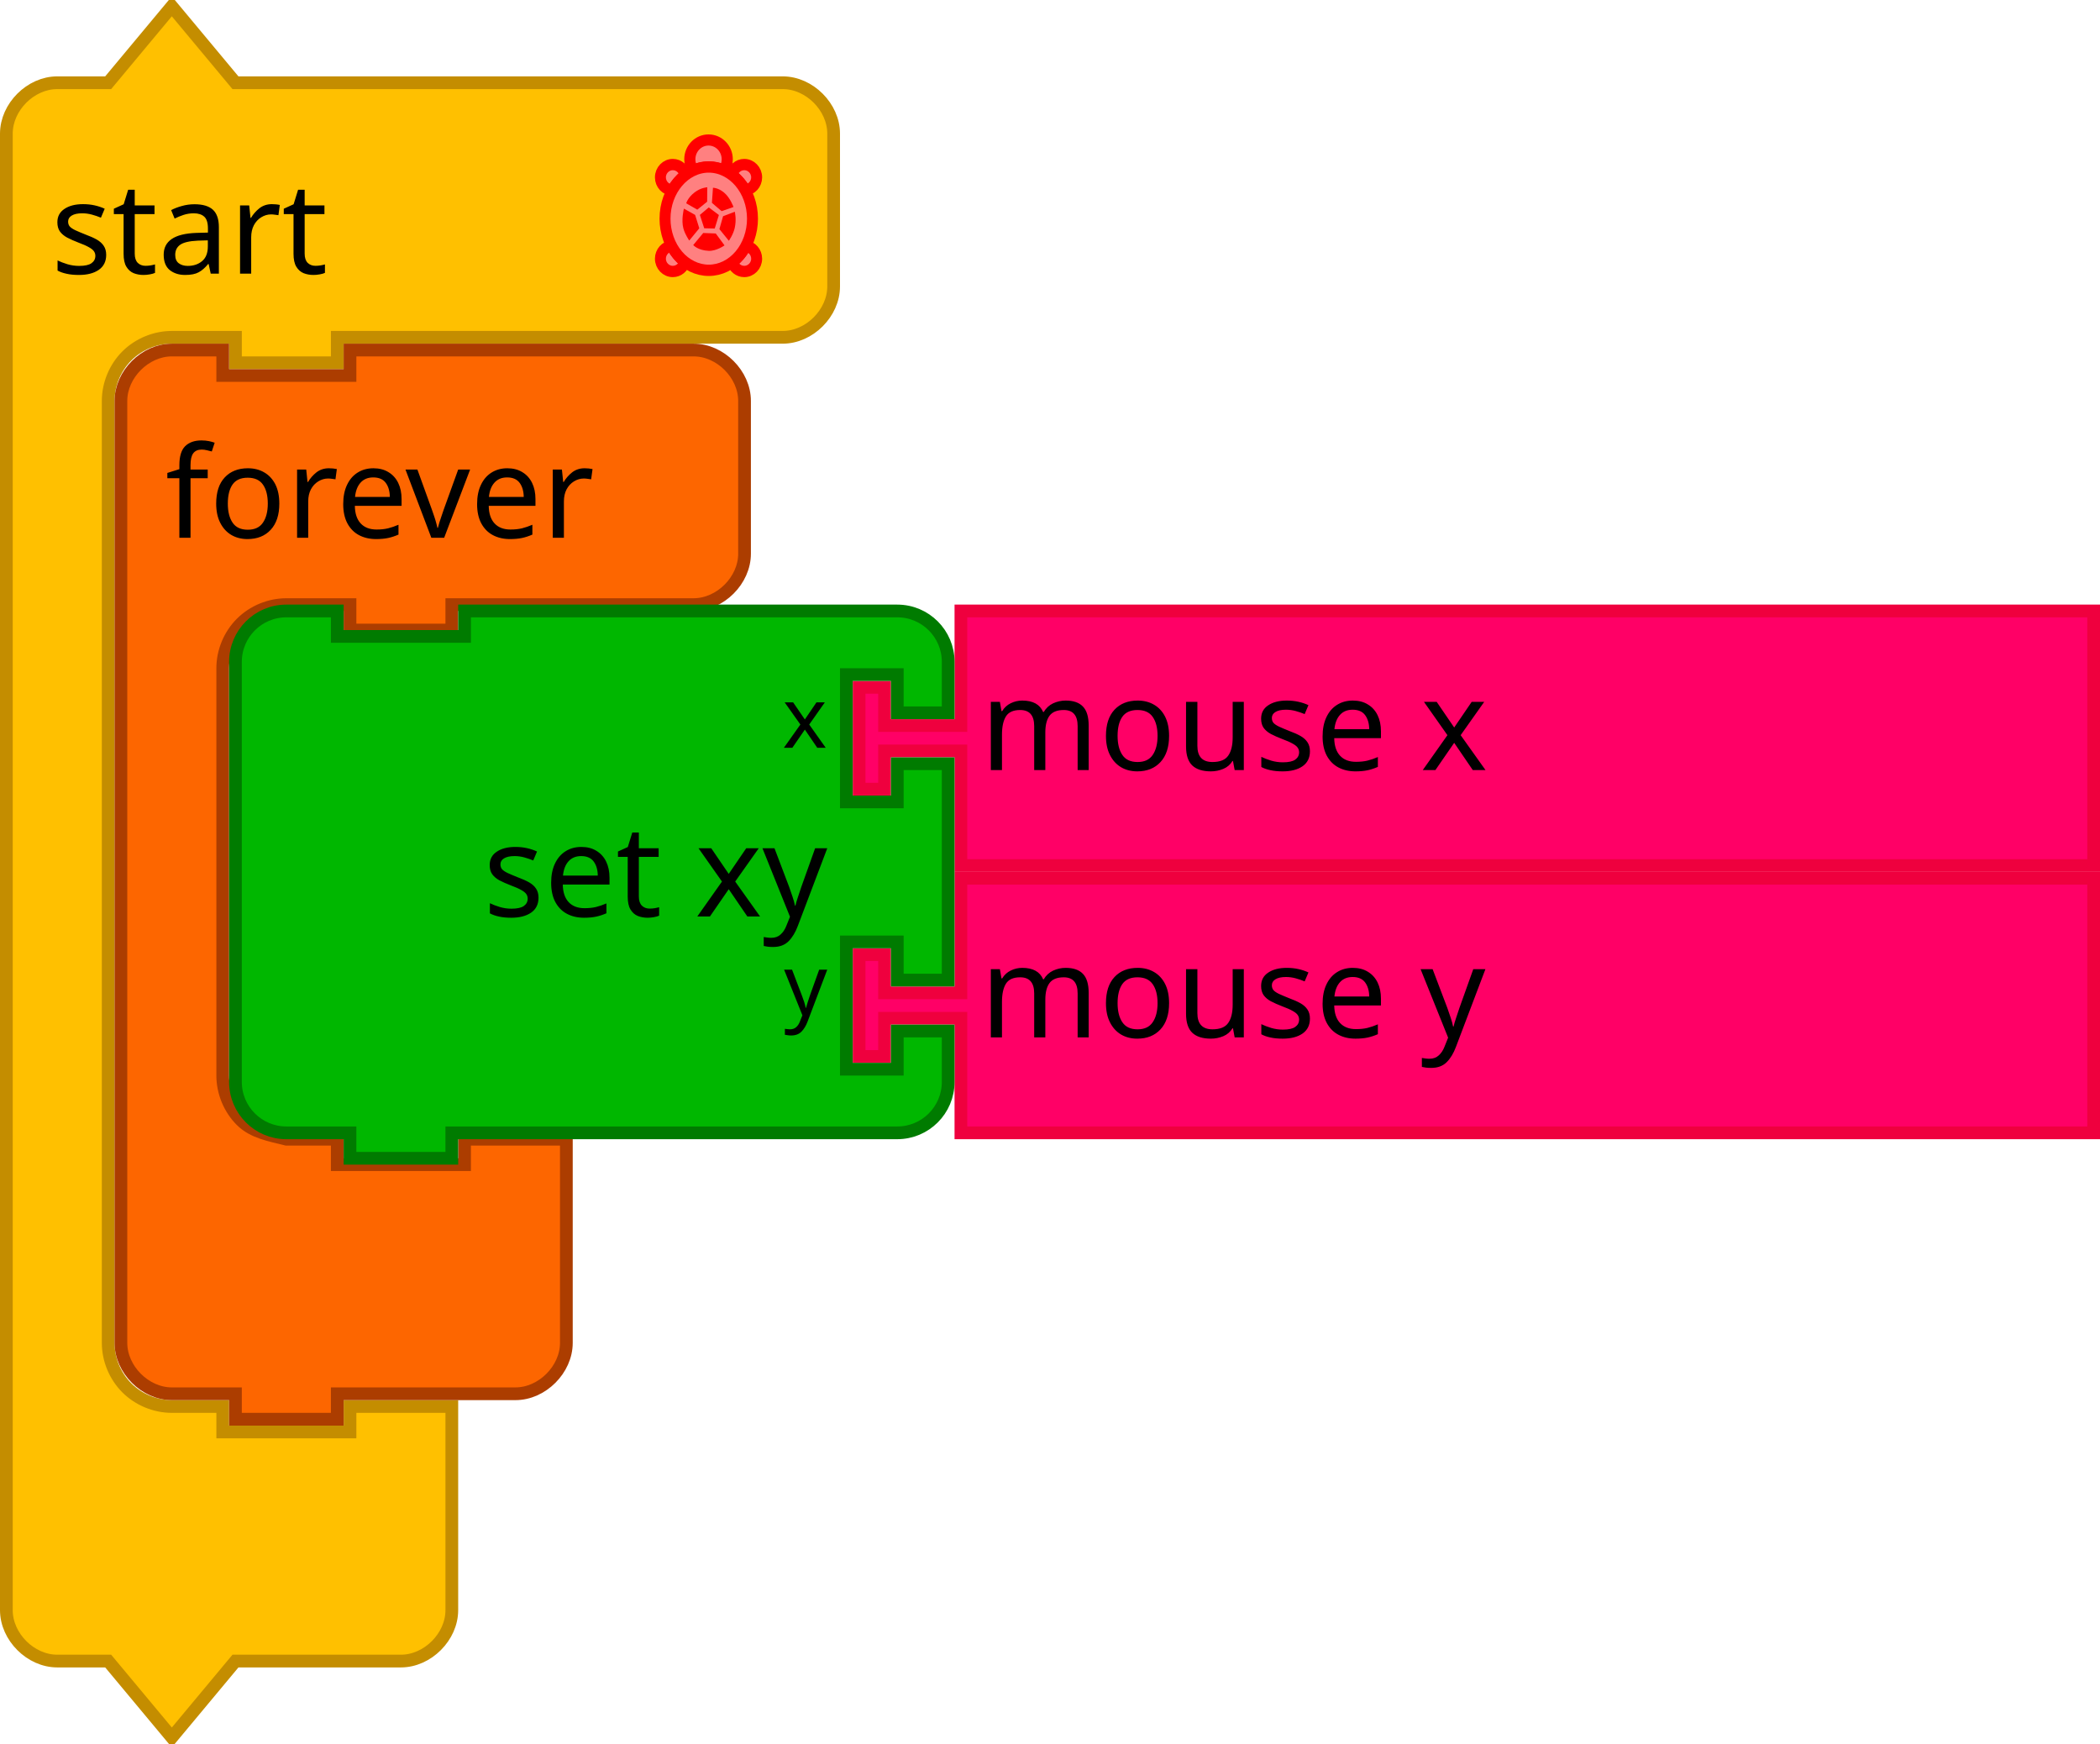
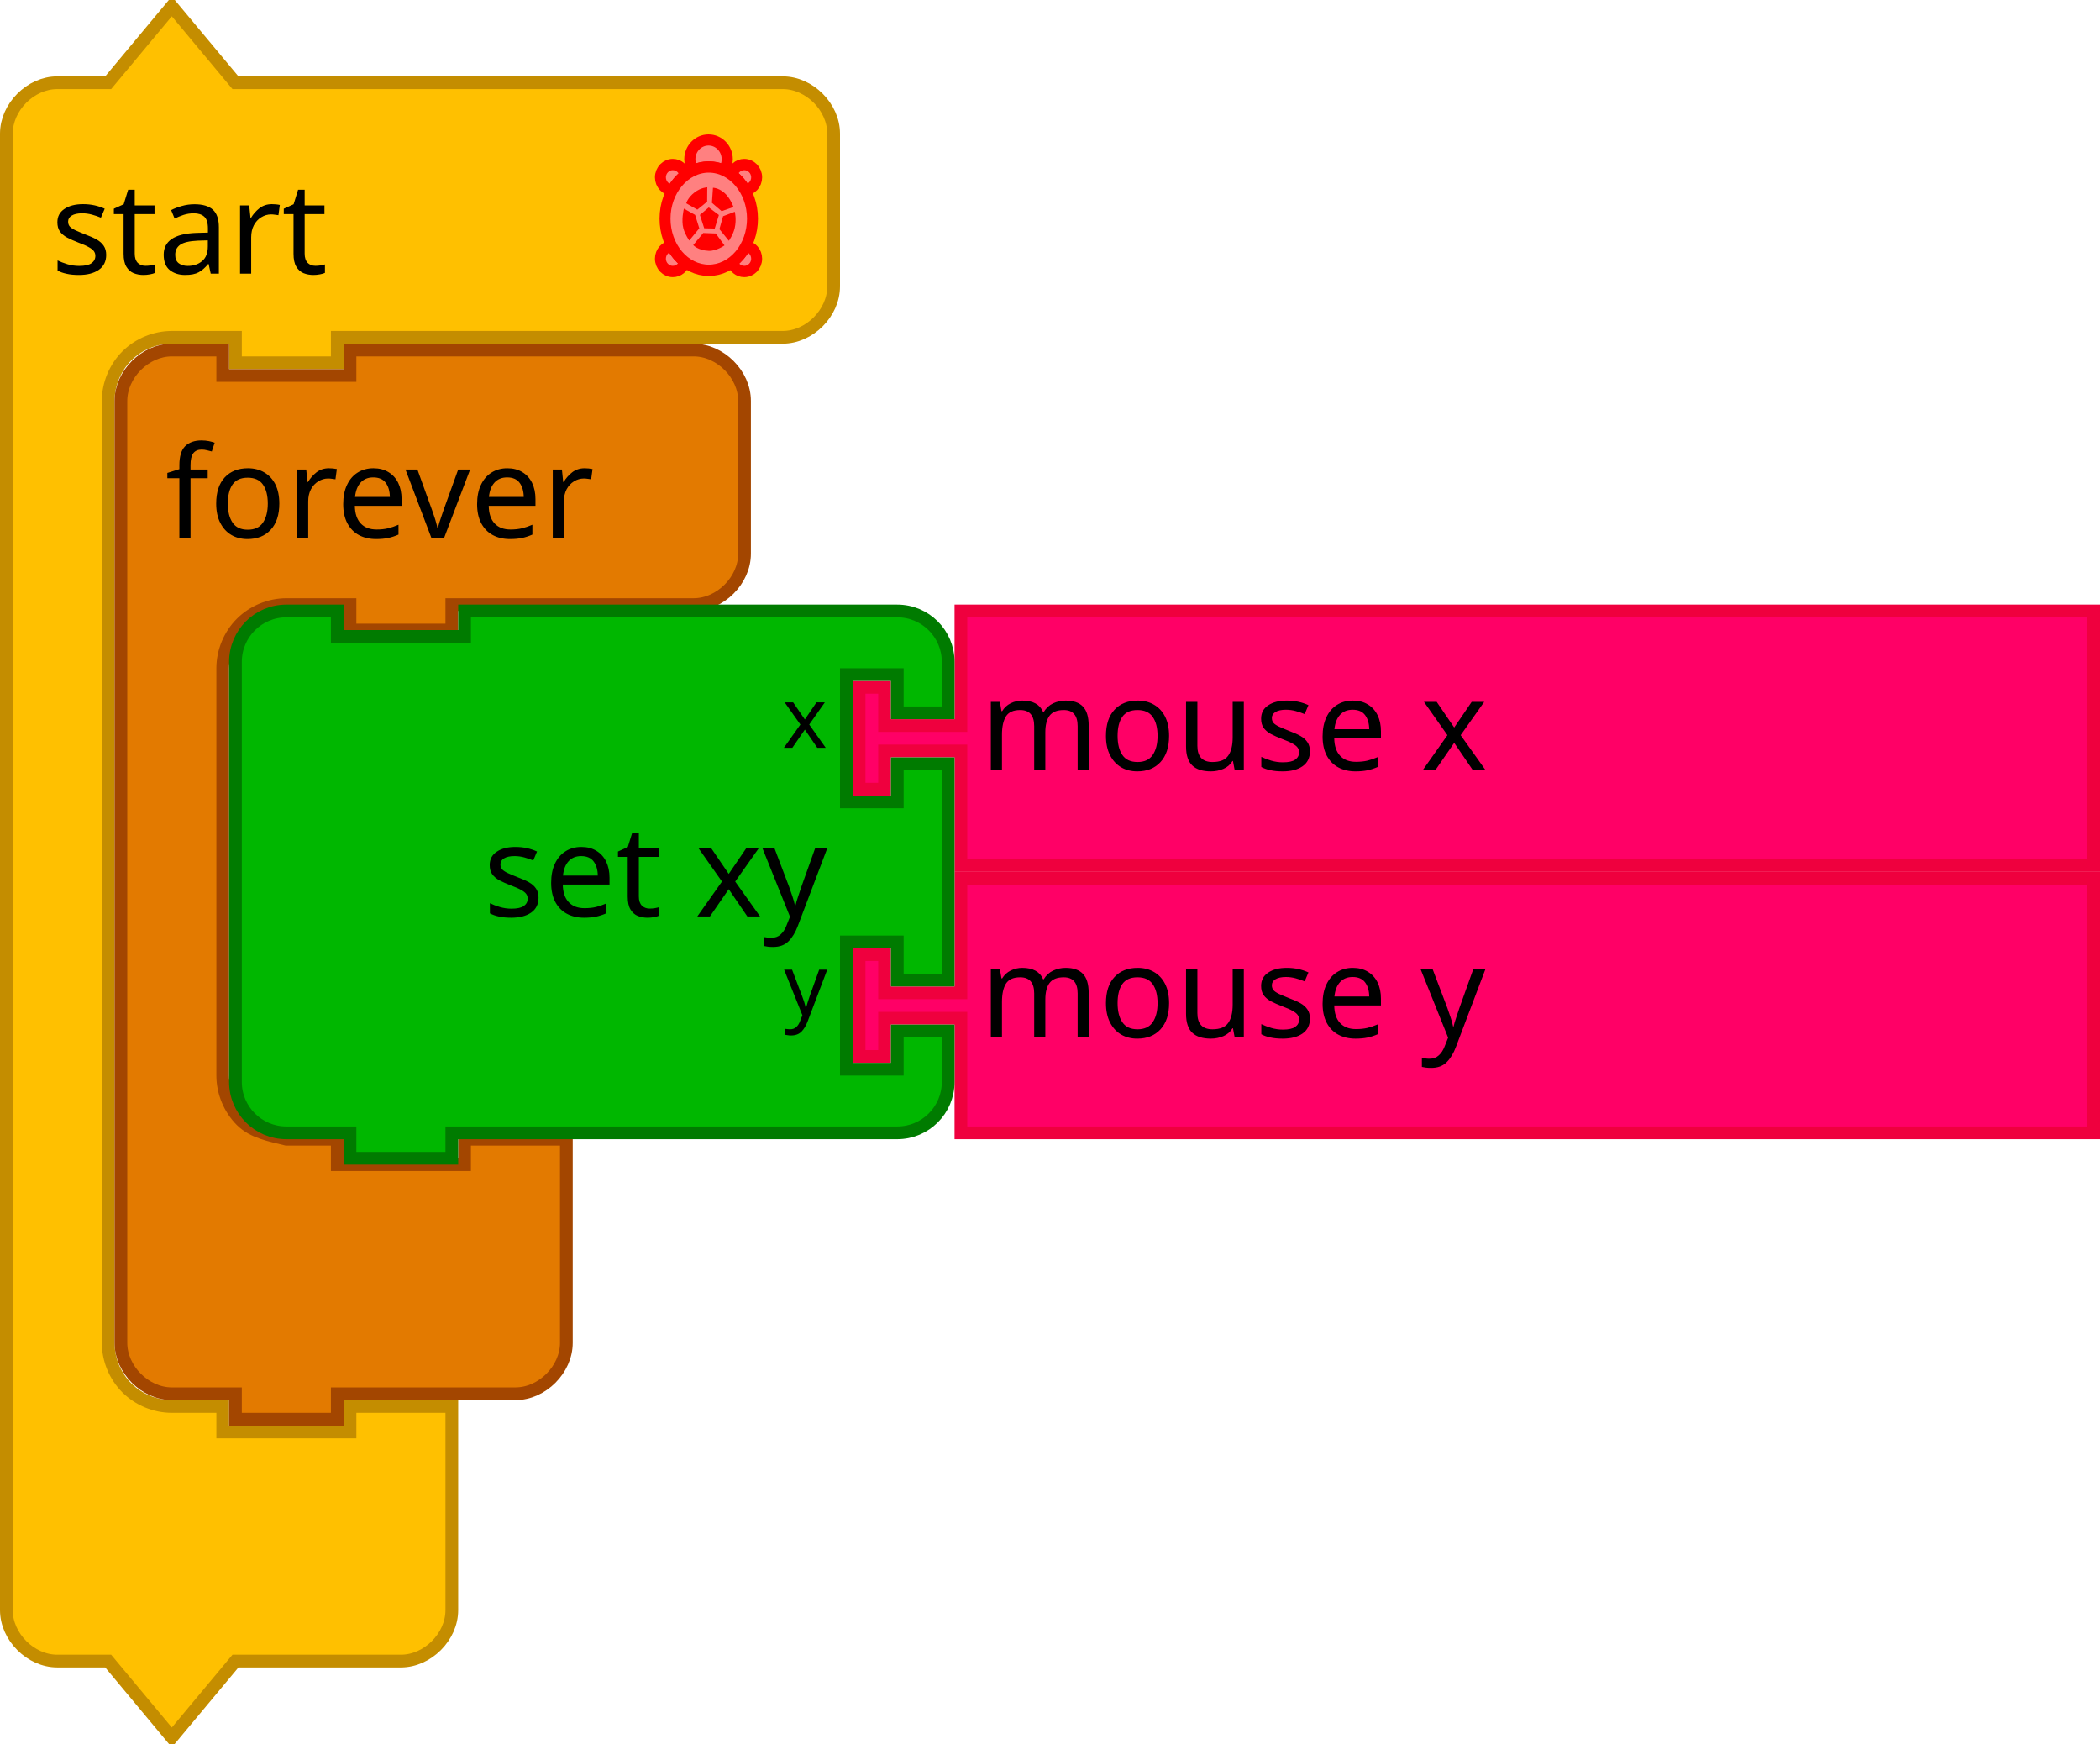
<svg xmlns="http://www.w3.org/2000/svg" version="1.1" width="330" height="274" id="svg2">
-   <defs id="defs4">
-     <filter height="1.3" color-interpolation-filters="sRGB" id="dropshadow">
-       <feGaussianBlur id="feGaussianBlur3013" stdDeviation="3" in="SourceAlpha" />
-       <feOffset id="feOffset3015" result="offsetblur" dy="2" dx="2" />
-       <feComponentTransfer id="feComponentTransfer3017">
-         <feFuncA id="feFuncA3019" slope="0.2" type="linear" />
-       </feComponentTransfer>
-       <feMerge id="feMerge3021">
-         <feMergeNode id="feMergeNode3023" />
-         <feMergeNode id="feMergeNode3025" in="SourceGraphic" />
-       </feMerge>
-     </filter>
-     <filter height="1.3" color-interpolation-filters="sRGB" id="dropshadow-6">
-       <feGaussianBlur id="feGaussianBlur7" stdDeviation="3" in="SourceAlpha" />
-       <feOffset id="feOffset9" result="offsetblur" dy="2" dx="2" />
-       <feComponentTransfer id="feComponentTransfer11">
-         <feFuncA id="feFuncA13" slope="0.2" type="linear" />
-       </feComponentTransfer>
-       <feMerge id="feMerge15">
-         <feMergeNode id="feMergeNode17" />
-         <feMergeNode id="feMergeNode19" in="SourceGraphic" />
-       </feMerge>
-     </filter>
-     <filter height="1.3" color-interpolation-filters="sRGB" id="dropshadow-3">
-       <feGaussianBlur in="SourceAlpha" stdDeviation="3" id="feGaussianBlur3646" />
-       <feOffset dx="2" dy="2" result="offsetblur" id="feOffset3648" />
-       <feComponentTransfer id="feComponentTransfer3650">
-         <feFuncA type="linear" slope="0.2" id="feFuncA3652" />
-       </feComponentTransfer>
-       <feMerge id="feMerge3654">
-         <feMergeNode id="feMergeNode3656" />
-         <feMergeNode in="SourceGraphic" id="feMergeNode3658" />
-       </feMerge>
-     </filter>
-     <filter height="1.3" color-interpolation-filters="sRGB" id="dropshadow-9">
-       <feGaussianBlur in="SourceAlpha" stdDeviation="3" id="feGaussianBlur7-8" />
-       <feOffset dx="2" dy="2" result="offsetblur" id="feOffset9-7" />
-       <feComponentTransfer id="feComponentTransfer11-3">
-         <feFuncA type="linear" slope="0.2" id="feFuncA13-1" />
-       </feComponentTransfer>
-       <feMerge id="feMerge15-8">
-         <feMergeNode id="feMergeNode17-4" />
-         <feMergeNode in="SourceGraphic" id="feMergeNode19-2" />
-       </feMerge>
-     </filter>
-     <filter height="1.3" color-interpolation-filters="sRGB" id="dropshadow-37">
-       <feGaussianBlur in="SourceAlpha" stdDeviation="3" id="feGaussianBlur3038" />
-       <feOffset dx="2" dy="2" result="offsetblur" id="feOffset3040" />
-       <feComponentTransfer id="feComponentTransfer3042">
-         <feFuncA type="linear" slope="0.2" id="feFuncA3044" />
-       </feComponentTransfer>
-       <feMerge id="feMerge3046">
-         <feMergeNode id="feMergeNode3048" />
-         <feMergeNode in="SourceGraphic" id="feMergeNode3050" />
-       </feMerge>
-     </filter>
-     <filter height="1.3" color-interpolation-filters="sRGB" id="dropshadow-65">
-       <feGaussianBlur in="SourceAlpha" stdDeviation="3" id="feGaussianBlur3069" />
-       <feOffset dx="2" dy="2" result="offsetblur" id="feOffset3071" />
-       <feComponentTransfer id="feComponentTransfer3073">
-         <feFuncA type="linear" slope="0.2" id="feFuncA3075" />
-       </feComponentTransfer>
-       <feMerge id="feMerge3077">
-         <feMergeNode id="feMergeNode3079" />
-         <feMergeNode in="SourceGraphic" id="feMergeNode3081" />
-       </feMerge>
-     </filter>
-     <filter height="1.3" color-interpolation-filters="sRGB" id="dropshadow-5">
-       <feGaussianBlur in="SourceAlpha" stdDeviation="3" id="feGaussianBlur3367" />
-       <feOffset dx="2" dy="2" result="offsetblur" id="feOffset3369" />
-       <feComponentTransfer id="feComponentTransfer3371">
-         <feFuncA type="linear" slope="0.2" id="feFuncA3373" />
-       </feComponentTransfer>
-       <feMerge id="feMerge3375">
-         <feMergeNode id="feMergeNode3377" />
-         <feMergeNode in="SourceGraphic" id="feMergeNode3379" />
-       </feMerge>
-     </filter>
-   </defs>
  <text x="18" y="54" id="text3033" style="font-size:13.333px;text-anchor:end;fill:#000000;font-family:Sans">
    <tspan x="120" y="76.5" id="tspan3035" />
  </text>
  <g id="g4085">
    <path d="m 1,29 0,-8 c 0,-4.189 3.811,-8 8,-8 l 8,0 10,-12 10,12 18,0 60,0 8,0 c 4.189,0 8,3.811 8,8 l 0,8 0,8 0,8 c 0,4.189 -3.811,8 -8,8 l -8,0 -60,0 -2,0 0,4 -16,0 0,-4 -2,0 -8,0 c -2.618,0 -5.22,1.078 -7.071,2.929 C 18.078,57.78 17,60.382 17,63 l 0,8 0,132 0,8 c 0,2.618 1.078,5.22 2.929,7.071 C 21.78,219.922 24.382,221 27,221 l 8,0 0,4 20,0 0,-4 16,0 0,12 0,12 0,8 c 0,4.189 -3.811,8 -8,8 l -8,0 -18,0 -10,12 -10,-12 -8,0 c -4.189,0 -8,-3.811 -8,-8 l 0,-8 z" id="path3660" style="fill:#ffc000;fill-opacity:1;stroke:#c48d00;stroke-width:2;stroke-linecap:round;stroke-opacity:1" />
    <text id="text3662" style="font-size:20px;text-anchor:start;fill:#000000;font-family:Sans">
      <tspan x="8" y="43" id="tspan3664">start</tspan>
    </text>
  </g>
  <g transform="matrix(0.44039,0,0,0.4545743,99.26689,20.52662)" id="g4208" style="fill:#ff8080;fill-opacity:1;stroke:#ff0000;stroke-width:3.911;stroke-linecap:round;stroke-linejoin:round;stroke-miterlimit:4;stroke-opacity:1;stroke-dasharray:none">
    <path d="m 40.16,11.726 c -2.164,0 -3.958,1.555 -4.343,3.607 1.859,1.345 3.457,3.115 4.675,5.208 2.285,-0.172 4.094,-2.061 4.094,-4.39 0,-2.444 -1.982,-4.425 -4.426,-4.425 z" id="path4210" style="fill:#ff8080;fill-opacity:1;stroke:#ff0000;stroke-width:3.911;stroke-miterlimit:4;stroke-opacity:1;stroke-dasharray:none" />
    <path d="m 40.713,39.887 c -1.224,2.232 -2.86,4.131 -4.797,5.556 0.521,1.864 2.213,3.239 4.244,3.239 2.443,0 4.426,-1.98 4.426,-4.424 0,-2.255 -1.693,-4.096 -3.873,-4.371 z" id="path4212" style="fill:#ff8080;fill-opacity:1;stroke:#ff0000;stroke-width:3.911;stroke-miterlimit:4;stroke-opacity:1;stroke-dasharray:none" />
    <path d="m 14.273,39.871 c -2.253,0.206 -4.024,2.079 -4.024,4.387 0,2.443 1.98,4.424 4.424,4.424 2.064,0 3.784,-1.42 4.272,-3.332 -1.883,-1.416 -3.475,-3.289 -4.672,-5.479 z" id="path4214" style="fill:#ff8080;fill-opacity:1;stroke:#ff0000;stroke-width:3.911;stroke-miterlimit:4;stroke-opacity:1;stroke-dasharray:none" />
    <path d="m 19.026,15.437 c -0.343,-2.103 -2.154,-3.711 -4.353,-3.711 -2.444,0 -4.424,1.981 -4.424,4.424 0,2.382 1.886,4.31 4.245,4.406 1.186,-2.043 2.732,-3.784 4.532,-5.119 z" id="path4216" style="fill:#ff8080;fill-opacity:1;stroke:#ff0000;stroke-width:3.911;stroke-miterlimit:4;stroke-opacity:1;stroke-dasharray:none" />
  </g>
  <path d="m 111.376,26.237 c 0.84,0 1.642,0.187 2.386,0.513 0.326,-0.489 0.519,-1.081 0.519,-1.72 0,-1.676 -1.316,-3.035 -2.94,-3.035 -1.624,0 -2.94,1.359 -2.94,3.035 0,0.649 0.199,1.25 0.536,1.743 0.759,-0.34 1.58,-0.536 2.44,-0.536 z" id="path4218" style="fill:#ff8080;fill-opacity:1;stroke:#ff0000;stroke-width:1.75;stroke-linecap:round;stroke-linejoin:round;stroke-miterlimit:4;stroke-opacity:1;stroke-dasharray:none" />
  <g transform="matrix(0.44039,0,0,0.4545743,99.26689,20.52662)" id="g4220" style="fill:#ff8080;fill-opacity:1;stroke:#ff0000;stroke-width:3.911;stroke-linecap:round;stroke-linejoin:round;stroke-miterlimit:4;stroke-opacity:1;stroke-dasharray:none">
    <path d="m 43.102,30.421 c 0,4.734 -1.645,9.28 -4.571,12.627 -2.925,3.348 -6.897,5.231 -11.034,5.231 -4.137,0 -8.109,-1.883 -11.034,-5.231 -2.925,-3.348 -4.571,-7.893 -4.571,-12.627 0,-9.797 7.044,-17.858 15.605,-17.858 8.561,0 15.605,8.061 15.605,17.858 z" id="path4222" style="fill:#ff8080;fill-opacity:1;stroke:#ff0000;stroke-width:3.911;stroke-miterlimit:4;stroke-opacity:1;stroke-dasharray:none" />
  </g>
  <g transform="matrix(0.44039,0,0,0.4545743,99.26689,20.52662)" id="g4224" style="fill:#ff0000;fill-opacity:1;stroke:none">
    <path d="m 25.875,33.75 -1.542,-4.625 3.164,-2.587 3.615,2.626 -1.487,4.669 z" id="path4226" style="fill:#ff0000;fill-opacity:1;stroke:none" />
    <path d="m 27.501,41.551 c -3.968,-0.16 -5.543,-2.009 -5.543,-2.009 l 3.57,-4.163 4.465,0.168 3.132,4.12 c 0,0 -2.89,1.994 -5.624,1.884 z" id="path4228" style="fill:#ff0000;fill-opacity:1;stroke:none" />
    <path d="m 18.453,33.843 c -0.849,-2.968 0.172,-6.884 0.172,-6.884 l 4,2.167 1.493,4.629 -3.582,4.233 c 0,-10e-4 -1.465,-1.99 -2.083,-4.145 z" id="path4230" style="fill:#ff0000;fill-opacity:1;stroke:none" />
    <path d="m 19.458,25.125 c 0,0 0.5,-1.958 3.039,-3.822 2.237,-1.643 4.465,-1.72 4.465,-1.72 l -0.037,4.981 -3.521,2.75 -3.946,-2.189 z" id="path4232" style="fill:#ff0000;fill-opacity:1;stroke:none" />
    <path d="M 32.084,27.834 28.625,24.959 29,19.75 c 0,0 1.834,-0.042 3.959,1.667 2.228,1.791 3.362,4.983 3.362,4.983 l -4.237,1.434 z" id="path4234" style="fill:#ff0000;fill-opacity:1;stroke:none" />
    <path d="m 31.292,34.042 1.313,-4.464 4.187,-1.536 c 0,0 0.677,2.663 -0.042,5.667 -0.54,2.256 -2.084,4.361 -2.084,4.361 l -3.374,-4.028 z" id="path4236" style="fill:#ff0000;fill-opacity:1;stroke:none" />
  </g>
  <g transform="translate(18,54)" id="g3109">
-     <path d="M 1,17 1,9 C 1,4.811 4.811,1 9,1 l 8,0 0,4 20,0 0,-4 18,0 28,0 8,0 c 4.189,0 8,3.811 8,8 l 0,8 0,8 0,8 c 0,4.189 -3.811,8 -8,8 l -8,0 -28,0 -2,0 0,4 -16,0 0,-4 -2,0 -8,0 c -2.618,0 -5.22,1.078 -7.071,2.929 C 18.078,45.78 17,48.382 17,51 l 0,8 0,8 0,48 c 0,2.618 1.078,5.22 2.929,7.071 C 21.78,123.922 24.46,124.365 27,125 l 8,0 0,4 20,0 0,-4 16,0 0,12 0,12 0,8 c 0,4.189 -3.811,8 -8,8 l -8,0 -18,0 -2,0 0,4 -16,0 0,-4 -2,0 -8,0 c -4.189,0 -8,-3.811 -8,-8 l 0,-8 z" id="path21-8" style="fill:#fd6600;fill-opacity:1;stroke:#ac3d00;stroke-width:2;stroke-linecap:round;stroke-opacity:1" />
+     <path d="M 1,17 1,9 C 1,4.811 4.811,1 9,1 l 8,0 0,4 20,0 0,-4 18,0 28,0 8,0 c 4.189,0 8,3.811 8,8 l 0,8 0,8 0,8 c 0,4.189 -3.811,8 -8,8 l -8,0 -28,0 -2,0 0,4 -16,0 0,-4 -2,0 -8,0 c -2.618,0 -5.22,1.078 -7.071,2.929 C 18.078,45.78 17,48.382 17,51 l 0,8 0,8 0,48 c 0,2.618 1.078,5.22 2.929,7.071 C 21.78,123.922 24.46,124.365 27,125 l 8,0 0,4 20,0 0,-4 16,0 0,12 0,12 0,8 c 0,4.189 -3.811,8 -8,8 l -8,0 -18,0 -2,0 0,4 -16,0 0,-4 -2,0 -8,0 c -4.189,0 -8,-3.811 -8,-8 l 0,-8 z" id="path21-8" style="fill:#e37a00;fill-opacity:1;stroke:#a34600;stroke-width:2;stroke-linecap:round;stroke-opacity:1" />
    <text id="text23-7" style="font-size:20px;text-anchor:start;fill:#000000;font-family:Sans">
      <tspan x="8" y="30.5" id="tspan25-6">forever</tspan>
    </text>
  </g>
  <g transform="translate(134,95)" id="g3189">
    <path d="m 17,1 178,0 0,40 -178,0 0,-16 0,-2 -12,0 0,6 -4,0 0,-16 4,0 0,6 12,0 0,-2 z" id="path3052" style="fill:#ff0066;fill-opacity:1;stroke:#ef003e;stroke-width:2;stroke-linecap:round;stroke-opacity:1" />
    <text id="text3054" style="font-size:20px;text-anchor:start;fill:#000000;font-family:Sans">
      <tspan x="20" y="26" id="tspan3056">mouse x</tspan>
    </text>
  </g>
  <g transform="translate(134,137)" id="g3269">
    <path d="m 17,1 178,0 0,40 -178,0 0,-16 0,-2 -12,0 0,6 -4,0 0,-16 4,0 0,6 12,0 0,-2 z" id="path3083" style="fill:#ff0066;fill-opacity:1;stroke:#ef003e;stroke-width:2;stroke-linecap:round;stroke-opacity:1" />
    <text id="text3085" style="font-size:20px;text-anchor:start;fill:#000000;font-family:Sans">
      <tspan x="20" y="26" id="tspan3087">mouse y</tspan>
    </text>
  </g>
  <g transform="translate(36,95)" id="g3357">
    <path d="M 1,17 1,9 A 8,8 0 0 1 9,1 l 8,0 0,4 20,0 0,-4 60,0 8,0 a 8,8 0 0 1 8,8 l 0,8 -8,0 0,-6 -8,0 0,20 8,0 0,-6 8,0 0,34 -8,0 0,-6 -8,0 0,20 8,0 0,-6 8,0 0,8 a 8,8 0 0 1 -8,8 l -8,0 -60,0 -2,0 0,4 -16,0 0,-4 -2,0 -8,0 A 8,8 0 0 1 1,75 L 1,67 1,25 1,17 z" id="path3381" style="fill:#00b700;fill-opacity:1;stroke:#007b00;stroke-width:2;stroke-linecap:round;stroke-opacity:1" />
    <text id="text3383" style="font-size:20px;text-anchor:end;fill:#000000;font-family:Sans">
      <tspan x="94" y="49" id="tspan3385">set xy</tspan>
    </text>
    <text id="text3387" style="font-size:13.333px;text-anchor:end;fill:#000000;font-family:Sans">
      <tspan x="94" y="22.5" id="tspan3389">x</tspan>
    </text>
    <text id="text3391" style="font-size:13.333px;text-anchor:end;fill:#000000;font-family:Sans">
      <tspan x="94" y="64.5" id="tspan3393">y</tspan>
    </text>
  </g>
</svg>
